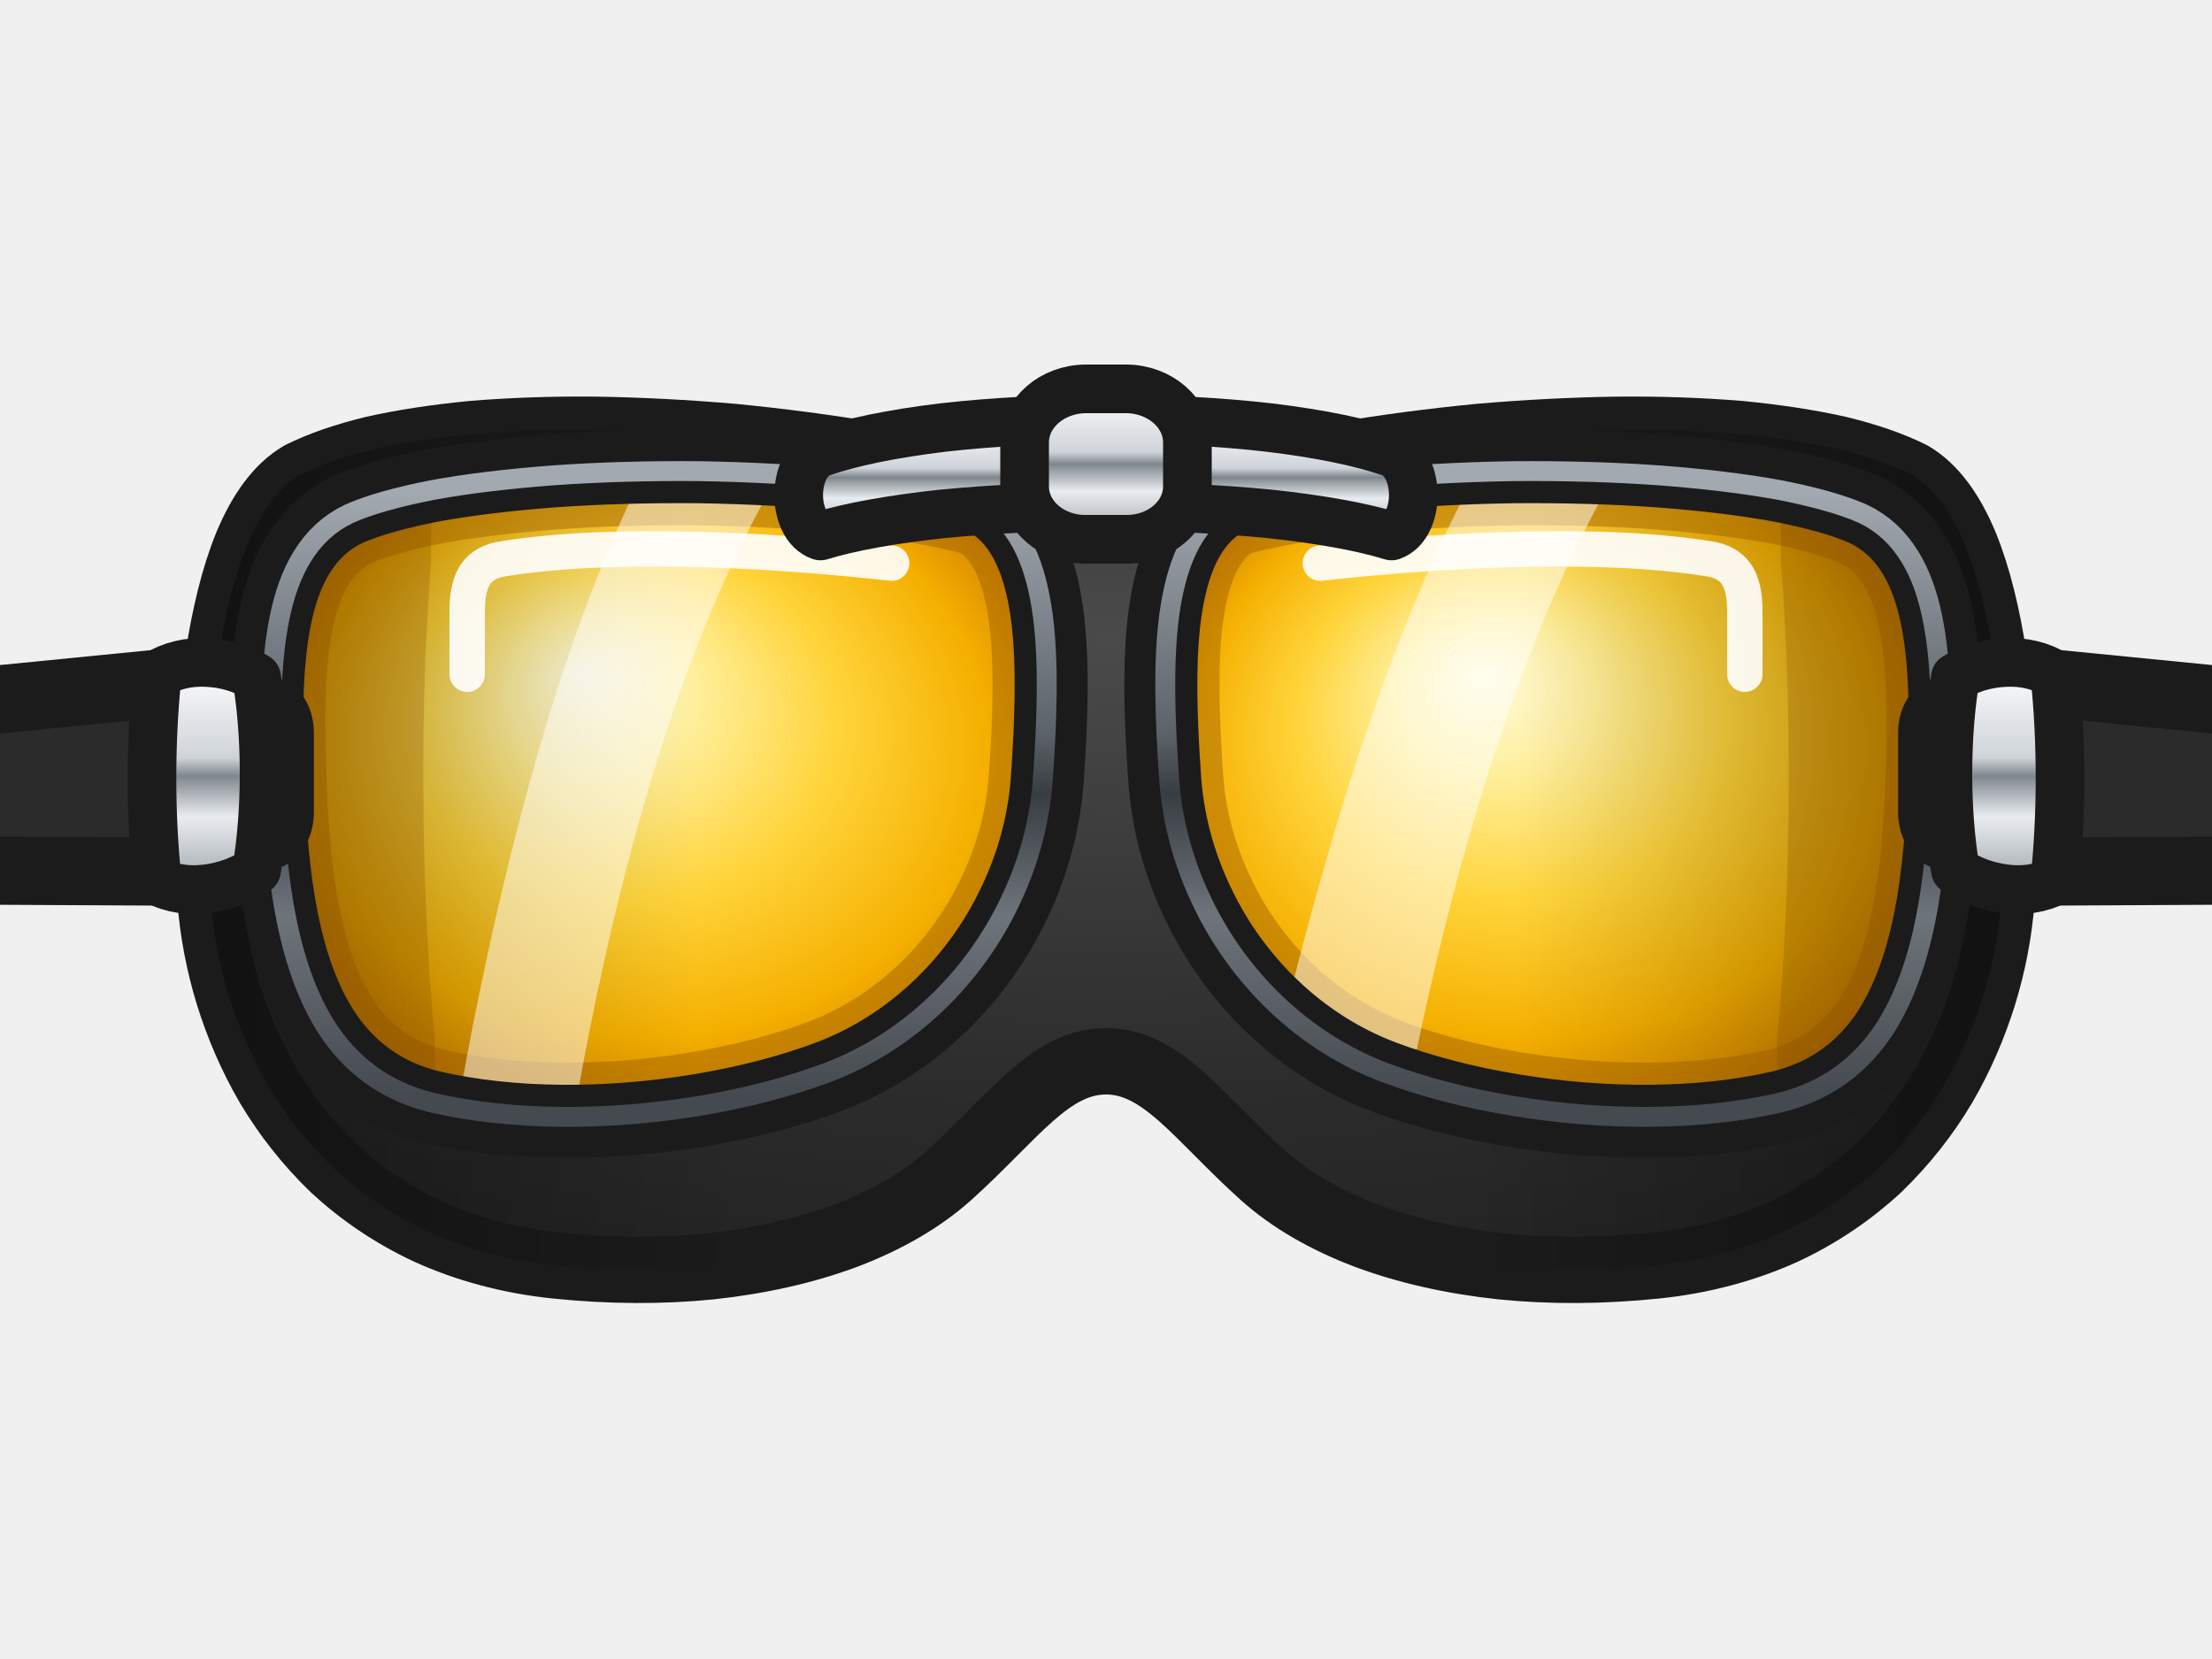
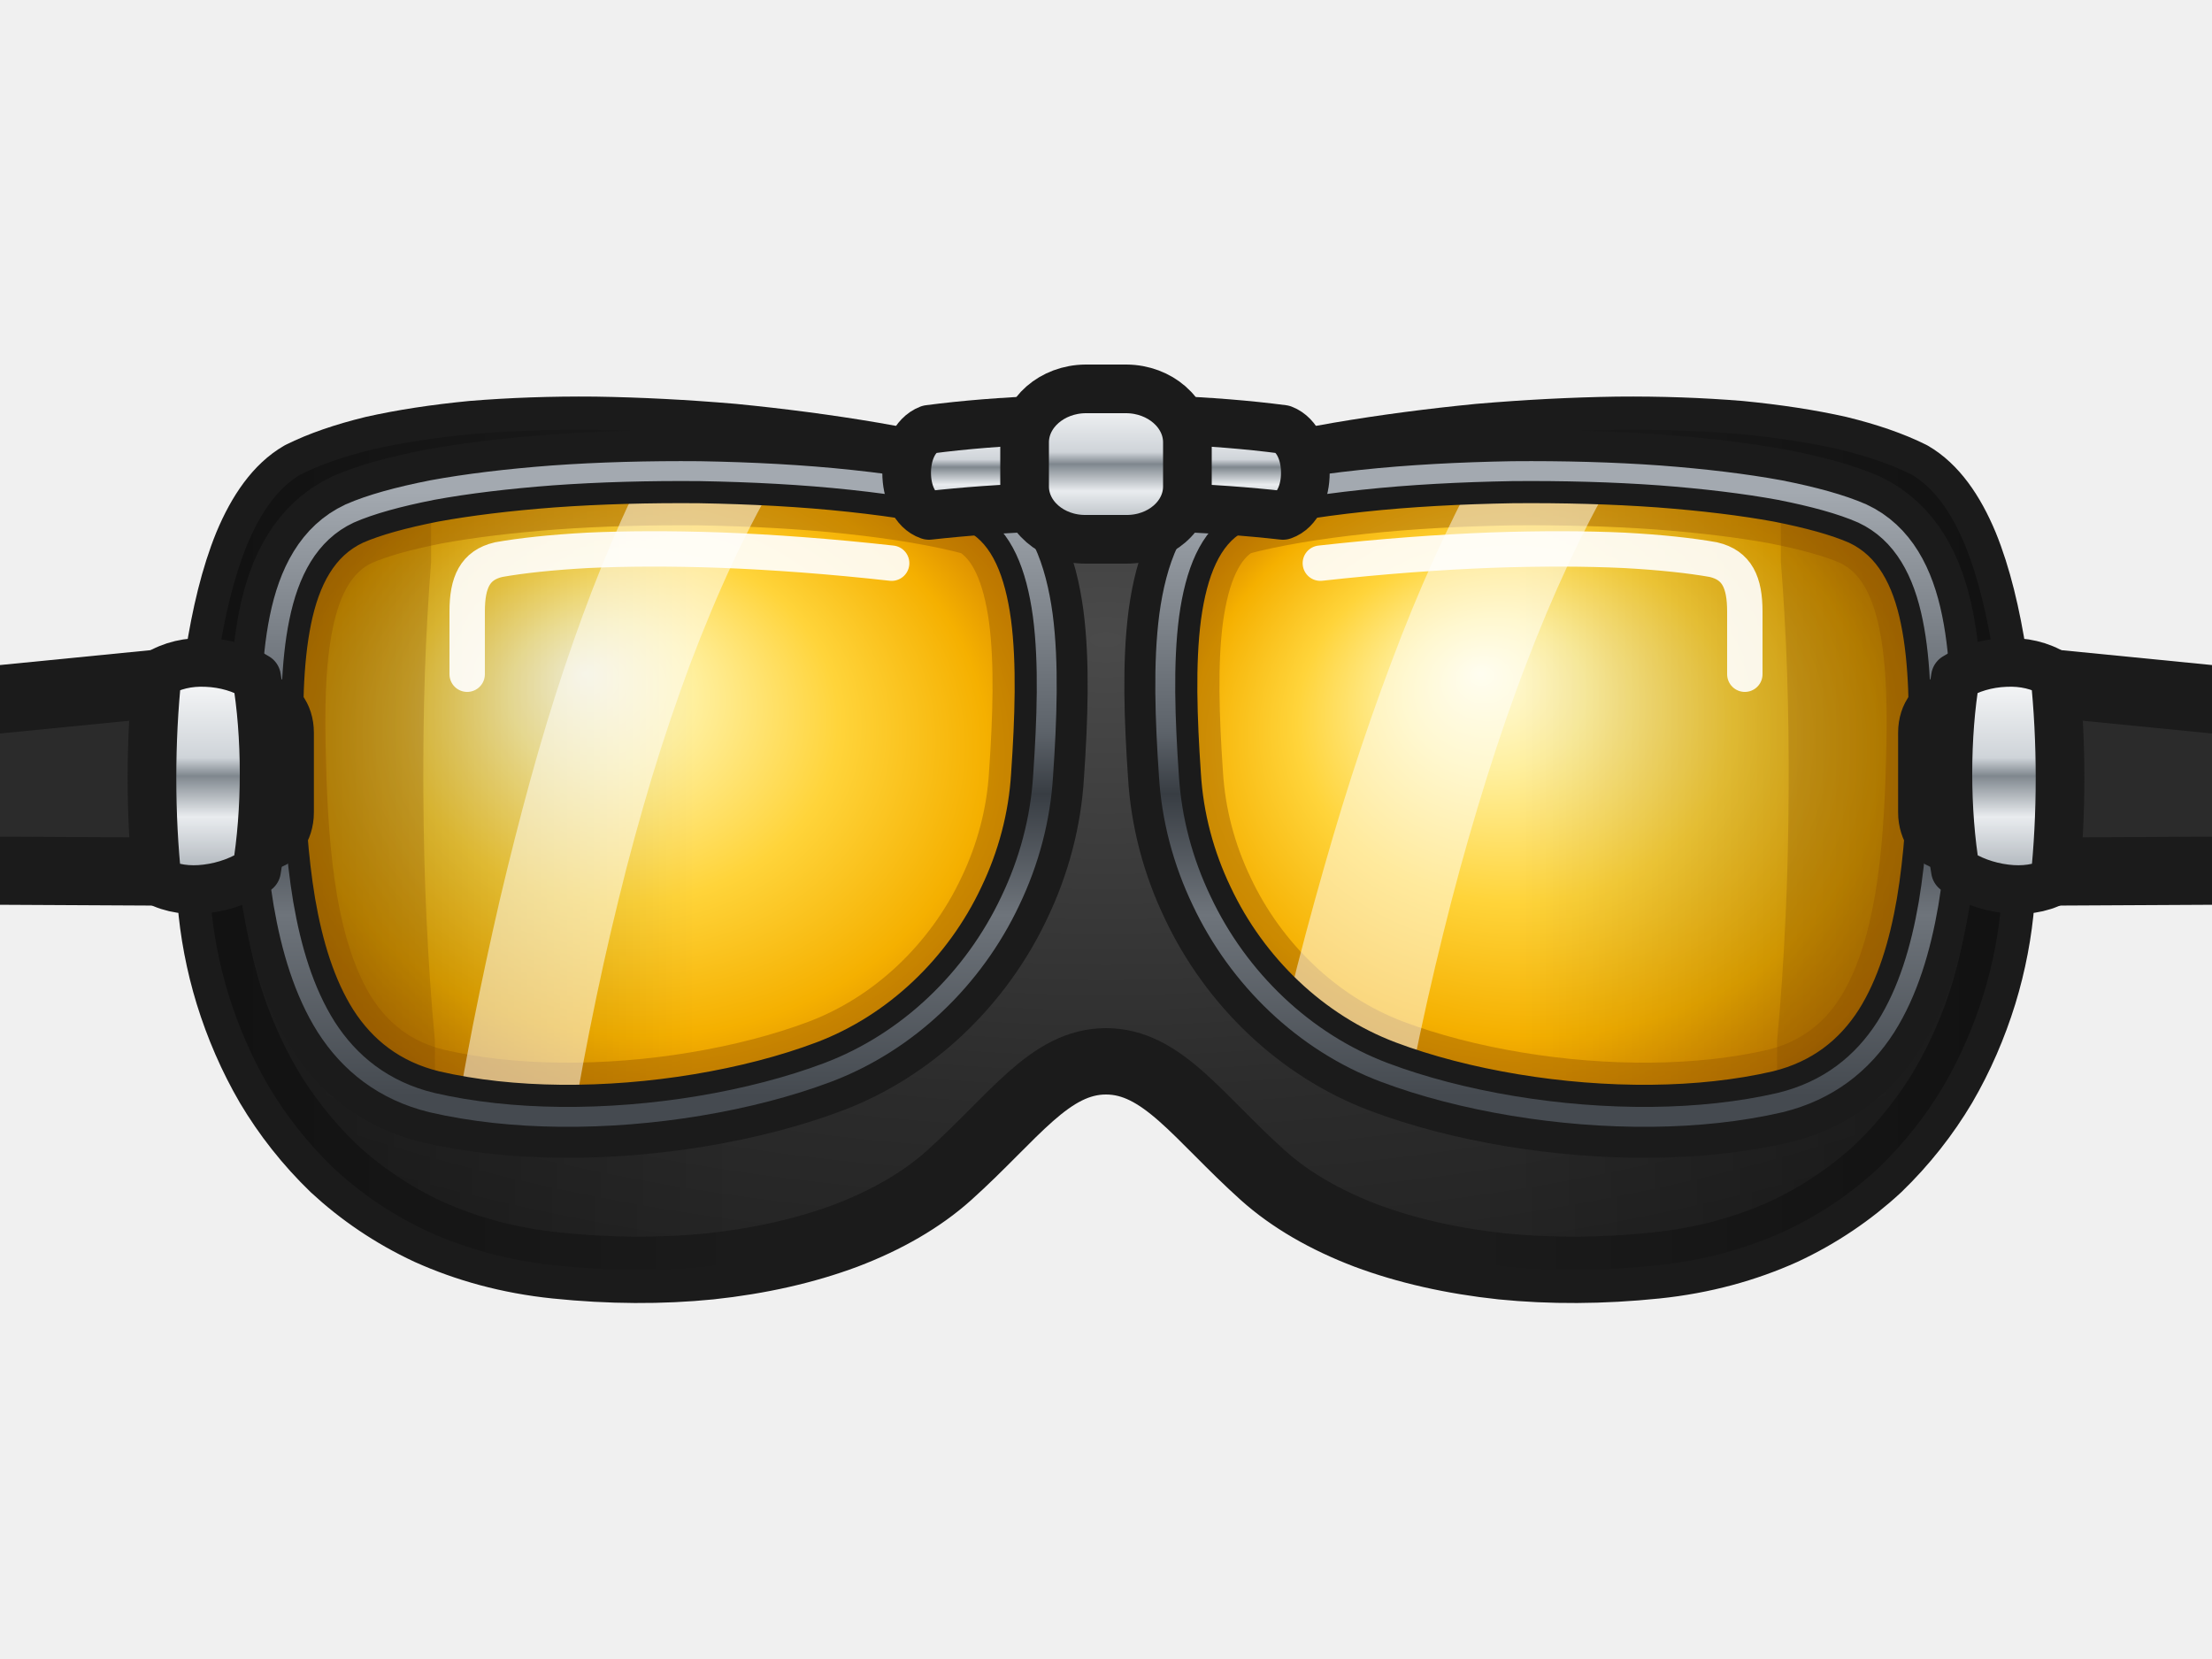
<svg xmlns="http://www.w3.org/2000/svg" viewBox="0 12.5 100 75">
  <g transform="translate(0 -3.52)">
    <defs>
      <radialGradient id="dome" cx=".5" cy=".47" r=".62" fx=".4" fy=".3">
        <stop offset="0" stop-color="#fffbe0" />
        <stop offset=".2" stop-color="#fff0a0" />
        <stop offset=".48" stop-color="#ffd43a" />
        <stop offset=".76" stop-color="#f5b000" />
        <stop offset=".93" stop-color="#d88a00" />
        <stop offset="1" stop-color="#b56f00" />
      </radialGradient>
      <linearGradient id="chrome" x1="0" x2="0" y1="0" y2="1">
        <stop offset="0" stop-color="#fff" />
        <stop offset=".42" stop-color="#cfd4d9" />
        <stop offset=".5" stop-color="#7f878e" />
        <stop offset=".68" stop-color="#e9ecef" />
        <stop offset="1" stop-color="#9ba2a9" />
      </linearGradient>
      <linearGradient id="gunmetal" x1="0" x2="0" y1="0" y2="1">
        <stop offset="0" stop-color="#a3a9b0" />
        <stop offset=".4" stop-color="#5c6269" />
        <stop offset=".5" stop-color="#383d43" />
        <stop offset=".7" stop-color="#6e747b" />
        <stop offset="1" stop-color="#454a50" />
      </linearGradient>
      <radialGradient id="leather" cx=".5" cy=".25" r=".9">
        <stop offset="0" stop-color="#4a4a4a" />
        <stop offset=".6" stop-color="#2c2c2c" />
        <stop offset="1" stop-color="#1f1f1f" />
      </radialGradient>
      <linearGradient id="shadeL" x1="0" x2="1" y1="0" y2="0">
        <stop offset="0" stop-color="#000" stop-opacity=".24" />
        <stop offset=".55" stop-color="#000" stop-opacity="0" />
      </linearGradient>
      <linearGradient id="shadeR" x1="1" x2="0" y1="0" y2="0">
        <stop offset="0" stop-color="#000" stop-opacity=".24" />
        <stop offset=".55" stop-color="#000" stop-opacity="0" />
      </linearGradient>
      <linearGradient id="shadeLR" x1="0" x2="1" y1="0" y2="0">
        <stop offset="0" stop-color="#000" stop-opacity=".35" />
        <stop offset=".3" stop-color="#000" stop-opacity="0" />
        <stop offset=".7" stop-color="#000" stop-opacity="0" />
        <stop offset="1" stop-color="#000" stop-opacity=".35" />
      </linearGradient>
      <path id="lensL" d="M44.04 39.63C42.49 39.21 40.55 38.89 38.39 38.66C36.26 38.43 33.94 38.31 31.62 38.27C29.36 38.25 27.11 38.31 25.04 38.46C23.05 38.61 21.23 38.83 19.71 39.11C18.24 39.4 17.04 39.73 16.2 40.1C14.72 40.79 13.95 42.27 13.57 44.14C13.19 45.99 13.17 48.24 13.24 50.49C13.29 52.6 13.42 54.74 13.75 56.71C14.09 58.69 14.64 60.5 15.55 61.94C16.48 63.39 17.82 64.47 19.74 64.94C21.47 65.34 23.37 65.54 25.34 65.56C27.37 65.58 29.45 65.41 31.44 65.08C33.49 64.74 35.42 64.24 37.09 63.61C38.78 62.97 40.32 61.98 41.63 60.74C42.95 59.49 44.04 57.99 44.82 56.33C45.61 54.68 46.1 52.87 46.21 51C46.38 48.51 46.47 46.01 46.2 43.96C45.92 41.91 45.29 40.32 44.04 39.63Z" />
      <path id="lensR" d="M55.96 39.63C57.51 39.21 59.45 38.89 61.61 38.66C63.74 38.43 66.06 38.31 68.38 38.27C70.64 38.25 72.89 38.31 74.96 38.46C76.95 38.61 78.77 38.83 80.29 39.11C81.76 39.4 82.96 39.73 83.8 40.1C85.28 40.79 86.05 42.27 86.43 44.14C86.81 45.99 86.83 48.24 86.76 50.49C86.71 52.6 86.58 54.74 86.25 56.71C85.91 58.69 85.36 60.5 84.45 61.94C83.52 63.39 82.18 64.47 80.26 64.94C78.53 65.34 76.63 65.54 74.66 65.56C72.63 65.58 70.55 65.41 68.56 65.08C66.51 64.74 64.58 64.24 62.91 63.61C61.22 62.97 59.68 61.98 58.37 60.74C57.05 59.49 55.96 57.99 55.18 56.33C54.39 54.68 53.9 52.87 53.79 51C53.62 48.51 53.53 46.01 53.8 43.96C54.08 41.91 54.71 40.32 55.96 39.63Z" />
      <clipPath id="clipL">
        <use href="#lensL" />
      </clipPath>
      <clipPath id="clipR">
        <use href="#lensR" />
      </clipPath>
      <clipPath id="frontL">
        <path d="M19.49 31.58C21.1 31.4 22.76 31.23 24.49 31.06C26.28 30.91 28.11 30.77 30 30.63C31.94 30.51 33.92 30.4 35.94 30.31C37.99 30.22 40.07 30.15 42.17 30.09C44.3 30.05 46.44 30.02 48.59 30C50.74 30 52.89 30.01 55.03 30.04C57.16 30.08 59.27 30.13 61.36 30.2C61.36 32.04 61.36 33.87 61.36 35.71C61.36 37.55 61.36 39.38 61.36 41.22C61.36 43.06 61.36 44.9 61.36 46.73C61.36 48.57 61.36 50.41 61.36 52.24C61.36 54.08 61.36 55.92 61.36 57.76C61.36 59.59 61.36 61.43 61.36 63.27C61.36 65.1 61.36 66.94 61.36 68.78C61.36 70.62 61.36 72.45 61.36 74.29C61.36 76.13 61.36 77.96 61.36 79.8C59.29 79.87 57.18 79.92 55.06 79.96C52.93 79.99 50.79 80 48.65 80C46.52 79.98 44.39 79.95 42.27 79.91C40.18 79.85 38.1 79.78 36.06 79.7C34.05 79.6 32.08 79.5 30.15 79.38C28.27 79.24 26.43 79.1 24.65 78.95C22.93 78.79 21.26 78.62 19.66 78.44C19.66 76.73 19.66 75.02 19.66 73.31C19.66 71.6 19.66 69.89 19.66 68.19C19.66 66.48 19.66 64.77 19.66 63.06C19.49 61.28 19.37 59.41 19.28 57.52C19.19 55.64 19.15 53.73 19.14 51.86C19.13 49.98 19.15 48.14 19.21 46.38C19.27 44.62 19.37 42.95 19.49 41.42Z" />
      </clipPath>
      <clipPath id="frontR">
        <path d="M80.51 31.58C78.9 31.4 77.24 31.23 75.51 31.06C73.72 30.91 71.89 30.77 70 30.63C68.06 30.51 66.08 30.4 64.06 30.31C62.01 30.22 59.93 30.15 57.83 30.09C55.7 30.05 53.56 30.02 51.41 30C49.26 30 47.11 30.01 44.97 30.04C42.84 30.08 40.73 30.13 38.64 30.2C38.64 32.04 38.64 33.87 38.64 35.71C38.64 37.55 38.64 39.38 38.64 41.22C38.64 43.06 38.64 44.9 38.64 46.73C38.64 48.57 38.64 50.41 38.64 52.24C38.64 54.08 38.64 55.92 38.64 57.76C38.64 59.59 38.64 61.43 38.64 63.27C38.64 65.1 38.64 66.94 38.64 68.78C38.64 70.62 38.64 72.45 38.64 74.29C38.64 76.13 38.64 77.96 38.64 79.8C40.71 79.87 42.82 79.92 44.94 79.96C47.07 79.99 49.21 80 51.35 80C53.48 79.98 55.61 79.95 57.73 79.91C59.82 79.85 61.9 79.78 63.94 79.7C65.95 79.6 67.92 79.5 69.85 79.38C71.73 79.24 73.57 79.1 75.35 78.95C77.07 78.79 78.74 78.62 80.34 78.44C80.34 76.73 80.34 75.02 80.34 73.31C80.34 71.6 80.34 69.89 80.34 68.19C80.34 66.48 80.34 64.77 80.34 63.06C80.51 61.28 80.63 59.41 80.72 57.52C80.81 55.64 80.85 53.73 80.86 51.86C80.87 49.98 80.85 48.14 80.79 46.38C80.73 44.62 80.63 42.95 80.51 41.42Z" />
      </clipPath>
    </defs>
    <path d="M14.29 46.37L7.11 46.93L-300 77.29L-300 53.83L7.11 55.42L14.29 55.45Z" fill="#2b2b2b" />
    <path d="M14.29 46.37L7.11 46.93L-300 77.29" fill="none" stroke="#1b1b1b" stroke-width="3.08" />
    <path d="M14.29 55.45L7.11 55.42L-300 53.83" fill="none" stroke="#1b1b1b" stroke-width="3.08" />
    <path d="M85.71 46.37L92.89 46.93L400 77.29L400 53.83L92.89 55.42L85.71 55.45Z" fill="#2b2b2b" />
    <path d="M85.71 46.37L92.89 46.93L400 77.29" fill="none" stroke="#1b1b1b" stroke-width="3.08" />
    <path d="M85.71 55.45L92.89 55.42L400 53.83" fill="none" stroke="#1b1b1b" stroke-width="3.08" />
    <path d="M50 39.5C48.69 38.92 47.09 38.37 45.3 37.88C43.51 37.4 41.54 36.97 39.46 36.61C37.41 36.26 35.26 35.98 33.11 35.77C31.01 35.59 28.91 35.48 26.89 35.45C24.94 35.43 23.08 35.5 21.36 35.64C19.71 35.8 18.2 36.03 16.87 36.33C15.6 36.64 14.49 37.02 13.59 37.47C12.57 38.06 11.78 39.19 11.17 40.65C10.58 42.09 10.16 43.86 9.87 45.74C9.59 47.61 9.43 49.6 9.38 51.5C9.33 53.4 9.38 55.22 9.52 56.75C9.63 58.14 9.9 59.58 10.33 60.98C10.77 62.4 11.37 63.8 12.14 65.12C12.93 66.45 13.92 67.71 15.08 68.83C16.3 69.96 17.73 70.94 19.36 71.7C21.07 72.47 23 73.01 25.14 73.23C27.56 73.48 29.91 73.49 32.1 73.27C34.35 73.03 36.42 72.56 38.24 71.88C40.08 71.18 41.66 70.27 42.9 69.16C44.38 67.83 45.52 66.54 46.61 65.58C47.7 64.62 48.74 64 50 64C51.26 64 52.3 64.62 53.39 65.58C54.48 66.54 55.62 67.83 57.1 69.16C58.34 70.27 59.92 71.18 61.76 71.88C63.58 72.56 65.65 73.03 67.9 73.27C70.09 73.49 72.44 73.48 74.86 73.23C77 73.01 78.93 72.47 80.64 71.7C82.27 70.94 83.7 69.96 84.92 68.83C86.08 67.71 87.07 66.45 87.86 65.12C88.63 63.8 89.23 62.4 89.67 60.98C90.1 59.58 90.37 58.14 90.48 56.75C90.62 55.22 90.67 53.4 90.62 51.5C90.57 49.6 90.41 47.61 90.13 45.74C89.84 43.86 89.42 42.09 88.83 40.65C88.22 39.19 87.43 38.06 86.41 37.47C85.51 37.02 84.4 36.64 83.13 36.33C81.8 36.03 80.29 35.8 78.64 35.64C76.92 35.5 75.06 35.43 73.11 35.45C71.09 35.48 68.99 35.59 66.89 35.77C64.74 35.98 62.59 36.26 60.54 36.61C58.46 36.97 56.49 37.4 54.7 37.88C52.91 38.37 51.31 38.92 50 39.5Z" fill="url(#leather)" stroke="#1b1b1b" stroke-width="3" stroke-linejoin="round" />
    <path d="M50 39.5C48.69 38.92 47.09 38.37 45.3 37.88C43.51 37.4 41.54 36.97 39.46 36.61C37.41 36.26 35.26 35.98 33.11 35.77C31.01 35.59 28.91 35.48 26.89 35.45C24.94 35.43 23.08 35.5 21.36 35.64C19.71 35.8 18.2 36.03 16.87 36.33C15.6 36.64 14.49 37.02 13.59 37.47C12.57 38.06 11.78 39.19 11.17 40.65C10.58 42.09 10.16 43.86 9.87 45.74C9.59 47.61 9.43 49.6 9.38 51.5C9.33 53.4 9.38 55.22 9.52 56.75C9.63 58.14 9.9 59.58 10.33 60.98C10.77 62.4 11.37 63.8 12.14 65.12C12.93 66.45 13.92 67.71 15.08 68.83C16.3 69.96 17.73 70.94 19.36 71.7C21.07 72.47 23 73.01 25.14 73.23C27.56 73.48 29.91 73.49 32.1 73.27C34.35 73.03 36.42 72.56 38.24 71.88C40.08 71.18 41.66 70.27 42.9 69.16C44.38 67.83 45.52 66.54 46.61 65.58C47.7 64.62 48.74 64 50 64C51.26 64 52.3 64.62 53.39 65.58C54.48 66.54 55.62 67.83 57.1 69.16C58.34 70.27 59.92 71.18 61.76 71.88C63.58 72.56 65.65 73.03 67.9 73.27C70.09 73.49 72.44 73.48 74.86 73.23C77 73.01 78.93 72.47 80.64 71.7C82.27 70.94 83.7 69.96 84.92 68.83C86.08 67.71 87.07 66.45 87.86 65.12C88.63 63.8 89.23 62.4 89.67 60.98C90.1 59.58 90.37 58.14 90.48 56.75C90.62 55.22 90.67 53.4 90.62 51.5C90.57 49.6 90.41 47.61 90.13 45.74C89.84 43.86 89.42 42.09 88.83 40.65C88.22 39.19 87.43 38.06 86.41 37.47C85.51 37.02 84.4 36.64 83.13 36.33C81.8 36.03 80.29 35.8 78.64 35.64C76.92 35.5 75.06 35.43 73.11 35.45C71.09 35.48 68.99 35.59 66.89 35.77C64.74 35.98 62.59 36.26 60.54 36.61C58.46 36.97 56.49 37.4 54.7 37.88C52.91 38.37 51.31 38.92 50 39.5Z" fill="url(#shadeLR)" />
    <use href="#lensL" fill="none" stroke="#1b1b1b" stroke-width="5.6" stroke-linejoin="round" />
    <use href="#lensR" fill="none" stroke="#1b1b1b" stroke-width="5.6" stroke-linejoin="round" />
    <use href="#lensL" fill="none" stroke="url(#gunmetal)" stroke-width="2.8" stroke-linejoin="round" />
    <use href="#lensR" fill="none" stroke="url(#gunmetal)" stroke-width="2.8" stroke-linejoin="round" />
    <use href="#lensL" fill="url(#dome)" />
    <use href="#lensR" fill="url(#dome)" />
    <use href="#lensL" fill="url(#shadeL)" />
    <use href="#lensR" fill="url(#shadeR)" />
    <g clip-path="url(#clipL)">
      <use href="#lensL" fill="none" stroke="#9a5a00" stroke-width="3" opacity=".45" />
      <path d="M6.3 34C7.07 33.79 7.9 33.57 8.79 33.35C9.74 33.14 10.75 32.93 11.82 32.72C12.95 32.52 14.15 32.32 15.4 32.13C16.7 31.94 18.07 31.76 19.49 31.58C19.49 33.22 19.49 34.86 19.49 36.5C19.49 38.14 19.49 39.78 19.49 41.42C19.37 42.95 19.27 44.62 19.21 46.38C19.15 48.14 19.13 49.98 19.14 51.86C19.15 53.73 19.19 55.64 19.28 57.52C19.37 59.41 19.49 61.28 19.66 63.06C19.66 64.77 19.66 66.48 19.66 68.19C19.66 69.89 19.66 71.6 19.66 73.31C19.66 75.02 19.66 76.73 19.66 78.44C18.22 78.26 16.83 78.08 15.51 77.89C14.24 77.69 13.03 77.49 11.89 77.29C10.8 77.08 9.78 76.87 8.82 76.65C7.92 76.44 7.08 76.22 6.3 76Z" fill="#7a4300" opacity=".24" />
      <g clip-path="url(#frontL)">
        <path d="M29.06 37.5C28.41 38.78 27.79 40.16 27.2 41.62C26.61 43.07 26.05 44.61 25.51 46.22C24.97 47.83 24.46 49.52 23.98 51.26C23.5 53.01 23.04 54.81 22.6 56.68C22.17 58.54 21.76 60.45 21.37 62.41C20.99 64.37 20.63 66.38 20.28 68.42C19.94 70.46 19.62 72.54 19.32 74.65C21.03 74.82 22.82 74.97 24.67 75.12C24.94 72.95 25.24 70.81 25.57 68.72C25.9 66.62 26.26 64.57 26.66 62.57C27.06 60.56 27.49 58.61 27.96 56.71C28.42 54.81 28.93 52.97 29.46 51.2C30 49.42 30.58 47.71 31.19 46.07C31.81 44.43 32.46 42.87 33.15 41.4C33.84 39.92 34.58 38.53 35.35 37.24Z" fill="#fff" opacity=".5" />
      </g>
    </g>
    <g clip-path="url(#clipR)">
      <use href="#lensR" fill="none" stroke="#9a5a00" stroke-width="3" opacity=".45" />
      <path d="M93.7 34C92.93 33.79 92.1 33.57 91.21 33.35C90.26 33.14 89.25 32.93 88.18 32.72C87.05 32.52 85.85 32.32 84.6 32.13C83.3 31.94 81.93 31.76 80.51 31.58C80.51 33.22 80.51 34.86 80.51 36.5C80.51 38.14 80.51 39.78 80.51 41.42C80.63 42.95 80.73 44.62 80.79 46.38C80.85 48.14 80.87 49.98 80.86 51.86C80.85 53.73 80.81 55.64 80.72 57.52C80.63 59.41 80.51 61.28 80.34 63.06C80.34 64.77 80.34 66.48 80.34 68.19C80.34 69.89 80.34 71.6 80.34 73.31C80.34 75.02 80.34 76.73 80.34 78.44C81.78 78.26 83.17 78.08 84.49 77.89C85.76 77.69 86.97 77.49 88.11 77.29C89.2 77.08 90.22 76.87 91.18 76.65C92.08 76.44 92.92 76.22 93.7 76Z" fill="#7a4300" opacity=".24" />
      <g clip-path="url(#frontR)">
        <path d="M66.8 37.32C66.11 38.56 65.45 39.9 64.8 41.34C64.14 42.79 63.51 44.33 62.9 45.96C62.28 47.6 61.68 49.32 61.1 51.12C60.52 52.92 59.97 54.81 59.43 56.76C58.89 58.71 58.37 60.73 57.88 62.82C57.38 64.9 56.91 67.04 56.45 69.24C56 71.43 55.57 73.68 55.16 75.97C57.44 75.93 59.69 75.88 61.92 75.82C62.23 73.54 62.58 71.31 62.96 69.13C63.34 66.95 63.76 64.82 64.2 62.75C64.64 60.68 65.12 58.68 65.62 56.74C66.12 54.81 66.66 52.95 67.22 51.16C67.78 49.38 68.36 47.69 68.98 46.08C69.59 44.47 70.23 42.96 70.89 41.54C71.55 40.13 72.23 38.82 72.93 37.61Z" fill="#fff" opacity=".5" />
      </g>
    </g>
    <path d="M40.31 41.48C37.53 41.17 34.93 40.98 32.58 40.89C30.3 40.81 28.27 40.82 26.57 40.9C24.91 40.99 23.55 41.14 22.54 41.32C21.47 41.57 21.12 42.35 21.12 43.67C21.12 44.62 21.12 45.56 21.12 46.5" fill="none" stroke="#fff" stroke-width="1.6" stroke-linecap="round" opacity=".9" />
    <path d="M59.69 41.48C62.47 41.17 65.07 40.98 67.42 40.89C69.7 40.81 71.73 40.82 73.43 40.9C75.09 40.99 76.45 41.14 77.46 41.32C78.53 41.57 78.88 42.35 78.88 43.67C78.88 44.62 78.88 45.56 78.88 46.5" fill="none" stroke="#fff" stroke-width="1.6" stroke-linecap="round" opacity=".9" />
    <use href="#lensL" fill="none" stroke="#1b1b1b" stroke-width="1" stroke-linejoin="round" />
    <use href="#lensR" fill="none" stroke="#1b1b1b" stroke-width="1" stroke-linejoin="round" />
    <path d="M12.05 47.5C12.05 47.5 12.05 47.5 12.05 47.5C12.74 47.46 13.31 48.19 13.31 49.14C13.31 50.34 13.31 51.54 13.31 52.75C13.31 53.69 12.74 54.46 12.05 54.46C12.05 54.46 12.05 54.46 12.05 54.46C11.38 54.47 10.86 53.72 10.86 52.79C10.86 51.61 10.86 50.43 10.86 49.26C10.86 48.33 11.38 47.54 12.05 47.5Z" fill="url(#chrome)" stroke="#1b1b1b" stroke-width="1.76" />
    <path d="M87.95 47.5C87.95 47.5 87.95 47.5 87.95 47.5C87.26 47.46 86.69 48.19 86.69 49.14C86.69 50.34 86.69 51.54 86.69 52.75C86.69 53.69 87.26 54.46 87.95 54.46C87.95 54.46 87.95 54.46 87.95 54.46C88.62 54.47 89.14 53.72 89.14 52.79C89.14 51.61 89.14 50.43 89.14 49.26C89.14 48.33 88.62 47.54 87.95 47.5Z" fill="url(#chrome)" stroke="#1b1b1b" stroke-width="1.76" />
    <path d="M7.11 46.51C7.76 46.1 8.54 45.93 9.33 45.97C10.16 46 10.98 46.24 11.6 46.64C11.82 47.92 11.94 49.45 11.94 50.99C11.94 52.52 11.82 54.06 11.6 55.36C10.98 55.8 10.16 56.1 9.33 56.2C8.54 56.3 7.76 56.2 7.11 55.85C6.95 54.36 6.87 52.78 6.87 51.19C6.87 49.6 6.95 48.01 7.11 46.51Z" fill="url(#chrome)" stroke="#1b1b1b" stroke-width="2.2" stroke-linejoin="round" />
    <path d="M92.89 46.51C92.24 46.1 91.46 45.93 90.67 45.97C89.84 46 89.02 46.24 88.4 46.64C88.18 47.92 88.06 49.45 88.06 50.99C88.06 52.52 88.18 54.06 88.4 55.36C89.02 55.8 89.84 56.1 90.67 56.2C91.46 56.3 92.24 56.2 92.89 55.85C93.05 54.36 93.13 52.78 93.13 51.19C93.13 49.6 93.05 48.01 92.89 46.51Z" fill="url(#chrome)" stroke="#1b1b1b" stroke-width="2.2" stroke-linejoin="round" />
-     <path d="M37.09 36.49C38.44 36.01 40.37 35.62 42.61 35.35C44.87 35.09 47.43 34.96 50 34.95C52.57 34.96 55.13 35.09 57.39 35.35C59.63 35.62 61.56 36.01 62.91 36.49C64.22 37.03 64.22 39.79 62.91 40.25C61.56 39.83 59.63 39.49 57.39 39.25C55.13 39.03 52.57 38.91 50 38.9C47.43 38.91 44.87 39.03 42.61 39.25C40.37 39.49 38.44 39.83 37.09 40.25C35.78 39.79 35.78 37.03 37.09 36.49Z" fill="url(#chrome)" stroke="#1b1b1b" stroke-width="2.2" stroke-linejoin="round" />
+     <path d="M42 35.43C43.6 35.22 45.37 35.08 47.21 35.01C49.05 34.94 50.95 34.94 52.79 35.01C54.63 35.08 56.4 35.22 58 35.43C59.35 35.95 59.35 38.85 58 39.32C56.4 39.14 54.63 39.01 52.79 38.95C50.95 38.89 49.05 38.89 47.21 38.95C45.37 39.01 43.6 39.14 42 39.32C40.65 38.85 40.65 35.95 42 35.43Z" fill="url(#chrome)" stroke="#1b1b1b" stroke-width="2.2" stroke-linejoin="round" />
    <path d="M49.08 33.6C49.69 33.6 50.31 33.6 50.92 33.6C52.44 33.61 53.68 34.69 53.68 36.02C53.68 36.68 53.68 37.35 53.68 38.01C53.68 39.34 52.44 40.41 50.92 40.4C50.31 40.4 49.69 40.4 49.08 40.4C47.56 40.41 46.32 39.34 46.32 38.01C46.32 37.35 46.32 36.68 46.32 36.02C46.32 34.69 47.56 33.61 49.08 33.6Z" fill="url(#chrome)" stroke="#1b1b1b" stroke-width="2.2" />
  </g>
</svg>
